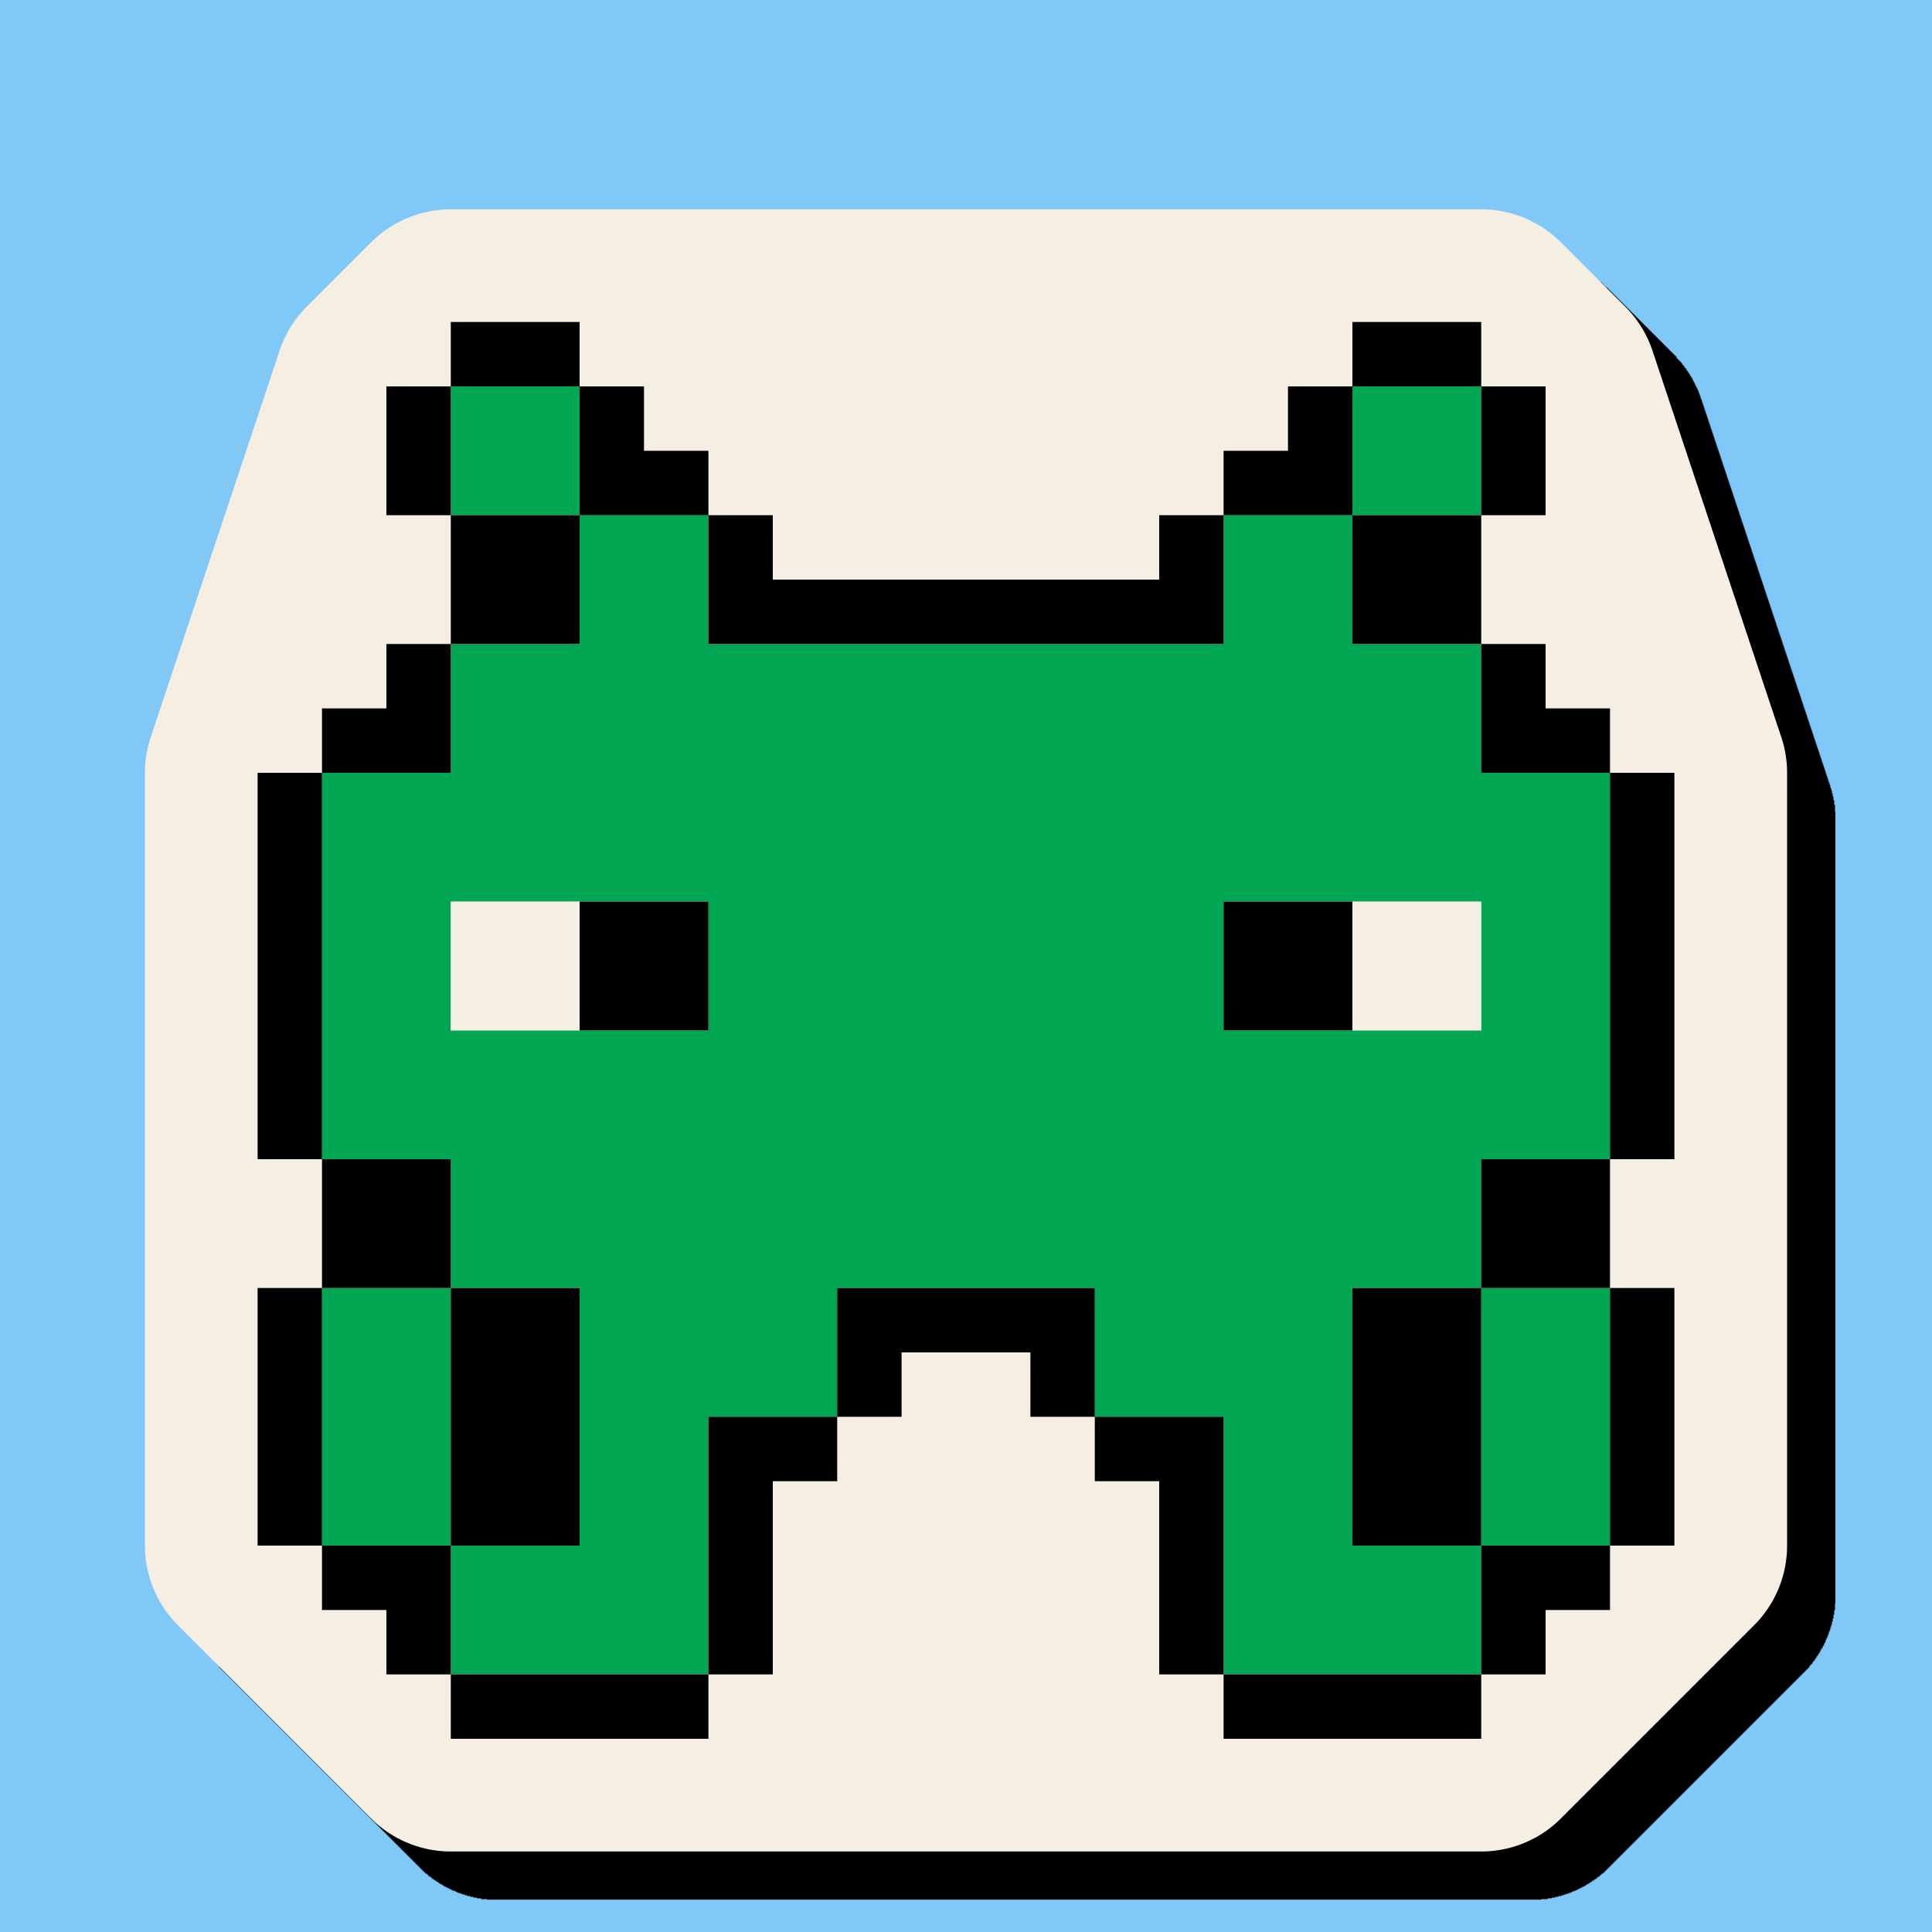
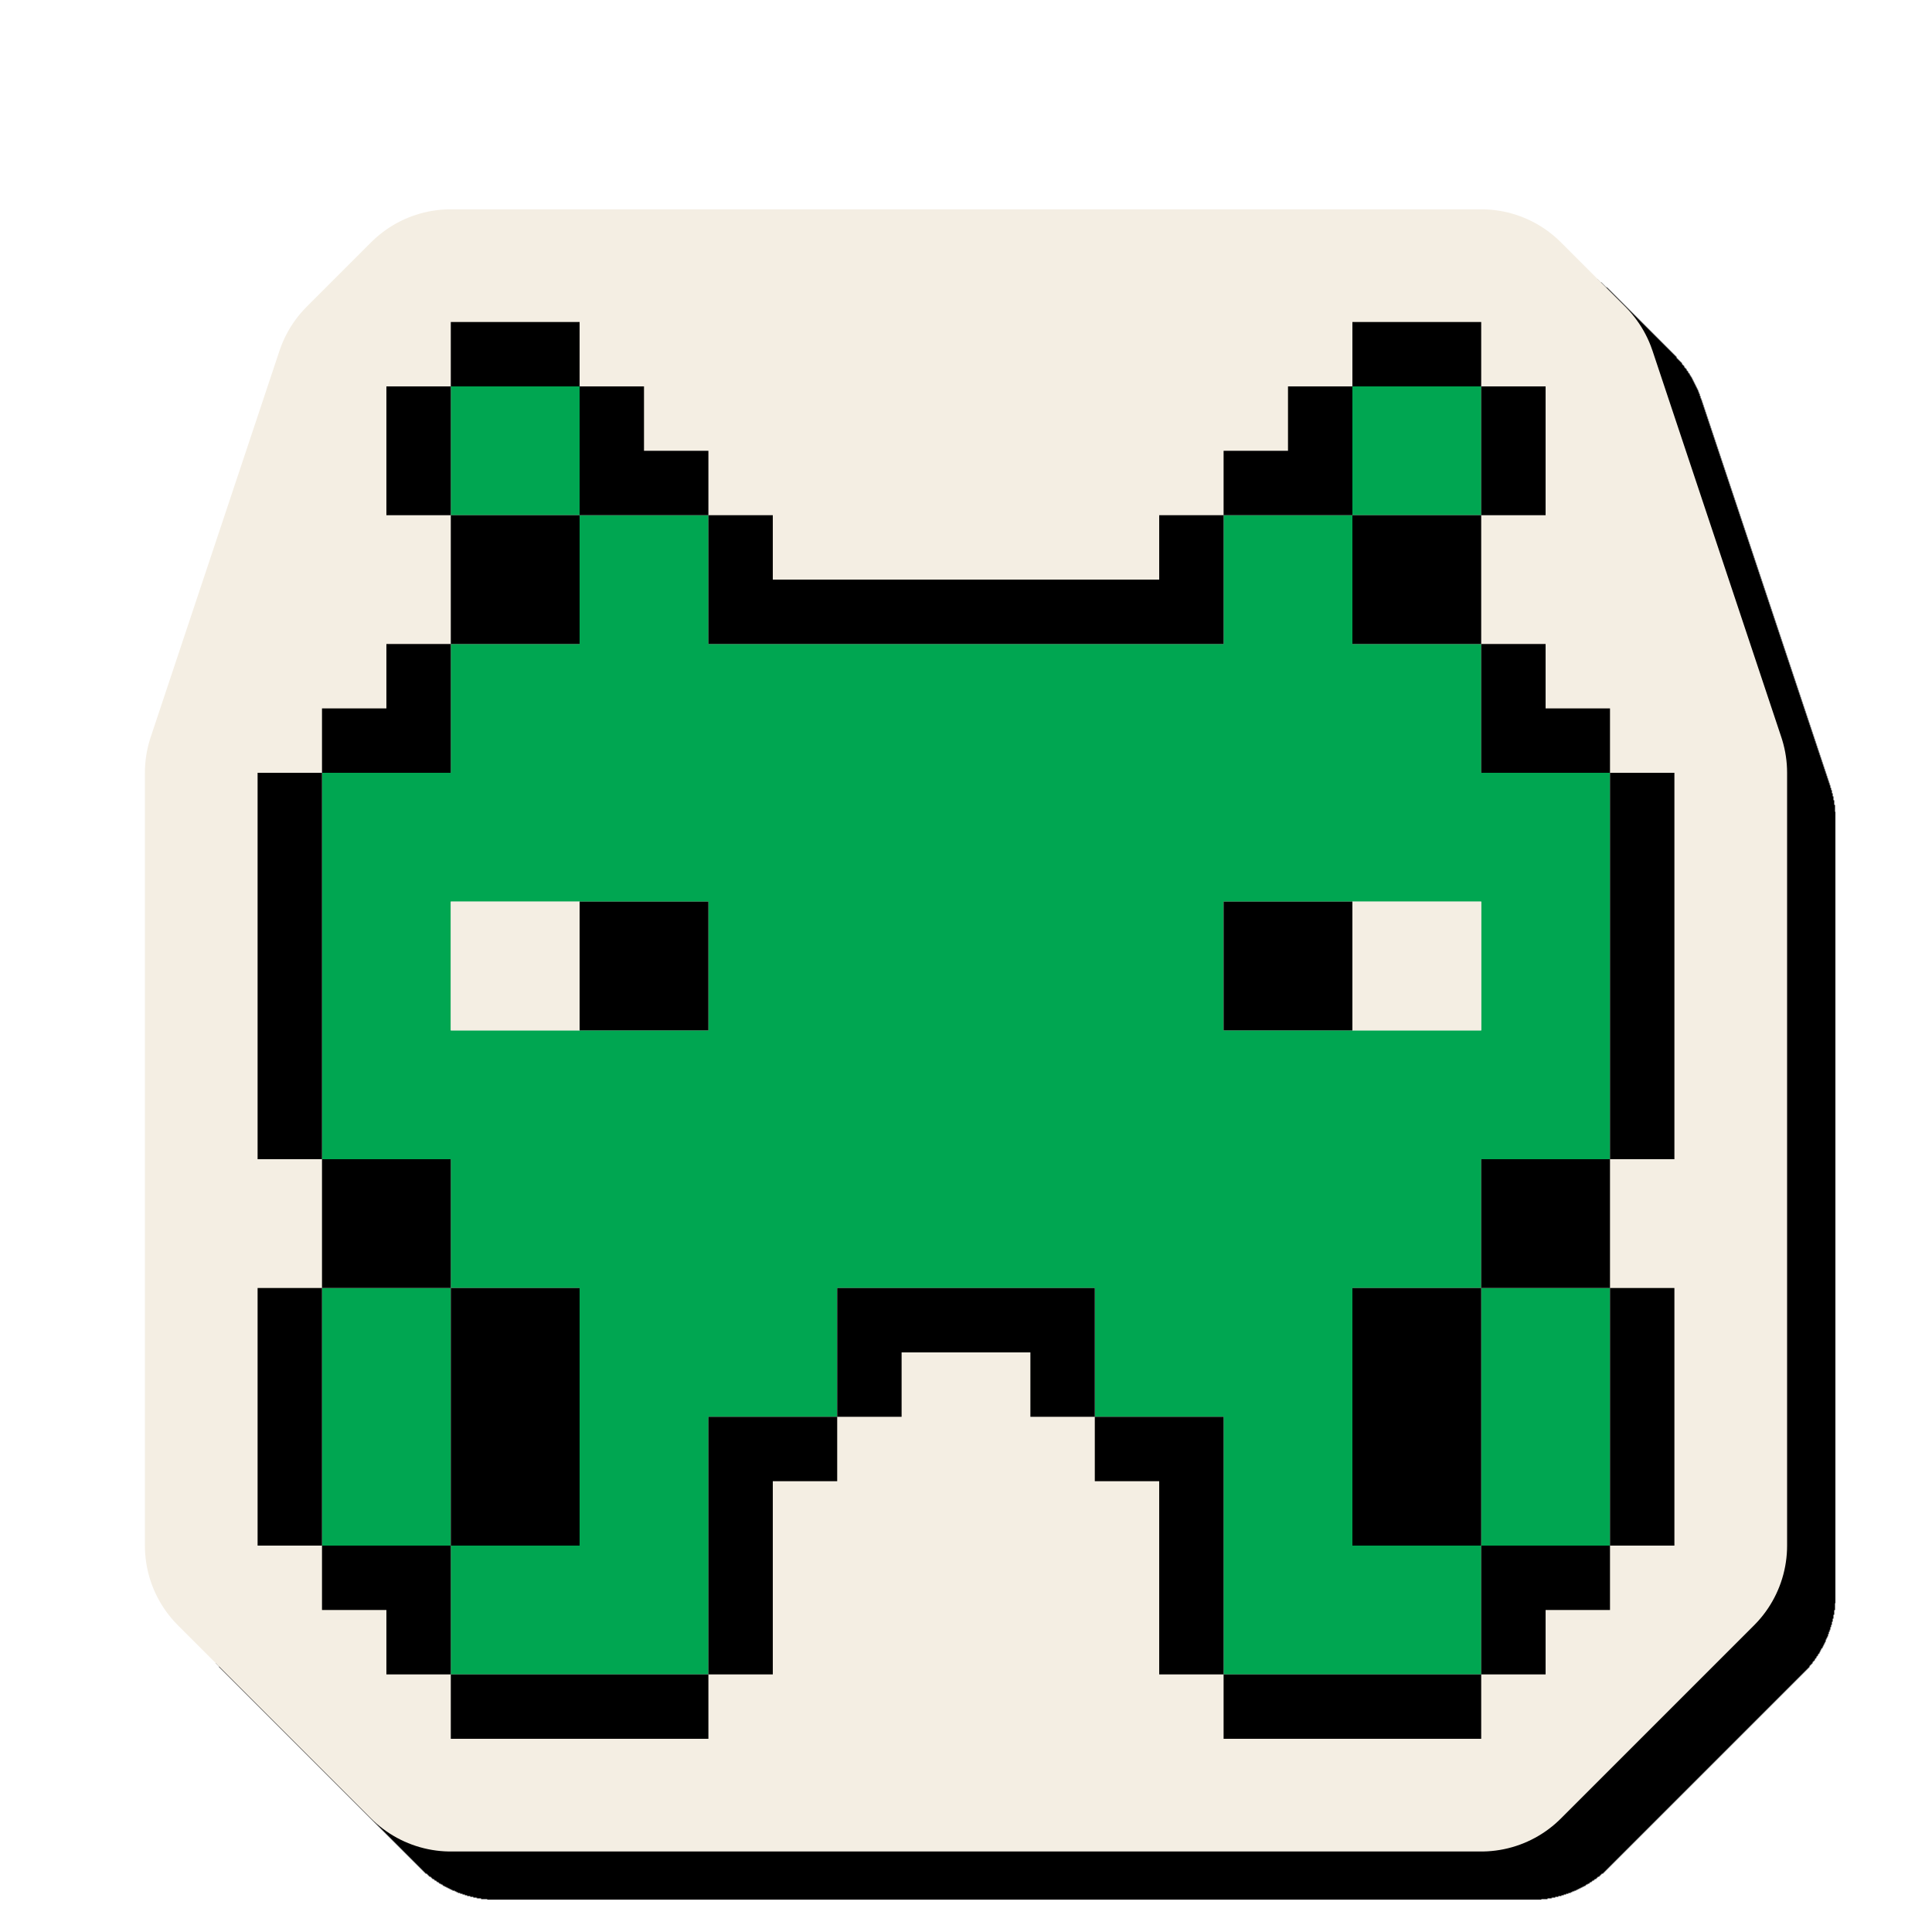
<svg xmlns="http://www.w3.org/2000/svg" width="240" height="240" viewBox="0 0 240 240" fill="none">
-   <rect width="240" height="240" fill="#1E1E1E" />
  <g id="Pixel Â· Sistema">
-     <rect width="2640" height="7060" transform="translate(-420 -4460)" fill="#171717" />
    <g id="Pixel Â· Hoja de stickers">
-       <rect width="2320" height="1280" transform="translate(-320 -340)" fill="#7FC8F8" />
      <g id="Pixel / FA10 Â· Personaje / sticker">
        <g id="Troquel (borde y sombra)" filter="url(#filter0_d_294_54606)">
          <path d="M32 96L48 48L56 40H184L192 48L208 96V192L184 216H56L32 192V96Z" fill="#F4EEE3" />
          <path d="M32 96L48 48L56 40H184L192 48L208 96V192L184 216H56L32 192V96Z" stroke="#F4EEE3" stroke-width="28" stroke-linejoin="round" />
        </g>
        <g id="Figura">
          <path id="color verde" d="M56 48H72V64H56V48ZM168 48H184V64H168V48ZM72 64H88V80H72V64ZM152 64H168V80H152V64ZM56 80H184V96H56V80ZM40 96H200V112H40V96ZM40 112H56V128H40V112ZM88 112H152V128H88V112ZM184 112H200V128H184V112ZM40 128H200V144H40V128ZM56 144H184V160H56V144ZM40 160H56V192H40V160ZM72 160H104V176H72V160ZM136 160H168V176H136V160ZM184 160H200V192H184V160ZM72 176H88V192H72V176ZM152 176H168V192H152V176ZM56 192H88V208H56V192ZM152 192H184V208H152V192Z" fill="#00A651" />
          <path id="color hueso" d="M56 112H72V128H56V112ZM168 112H184V128H168V112Z" fill="#F4EEE3" />
          <path id="contorno" d="M56 40H72V48H56V40ZM168 40H184V48H168V40ZM48 48H56V64H48V48ZM72 48H80V56H72V48ZM160 48H168V56H160V48ZM184 48H192V64H184V48ZM72 56H88V64H72V56ZM152 56H168V64H152V56ZM56 64H72V80H56V64ZM88 64H96V72H88V64ZM144 64H152V72H144V64ZM168 64H184V80H168V64ZM88 72H152V80H88V72ZM48 80H56V88H48V80ZM184 80H192V88H184V80ZM40 88H56V96H40V88ZM184 88H200V96H184V88ZM32 96H40V144H32V96ZM200 96H208V144H200V96ZM72 112H88V128H72V112ZM152 112H168V128H152V112ZM40 144H56V160H40V144ZM184 144H200V160H184V144ZM32 160H40V192H32V160ZM56 160H72V192H56V160ZM104 160H136V168H104V160ZM168 160H184V192H168V160ZM200 160H208V192H200V160ZM104 168H112V176H104V168ZM128 168H136V176H128V168ZM88 176H104V184H88V176ZM136 176H152V184H136V176ZM88 184H96V208H88V184ZM144 184H152V208H144V184ZM40 192H56V200H40V192ZM184 192H200V200H184V192ZM48 200H56V208H48V200ZM184 200H192V208H184V200ZM56 208H88V216H56V208ZM152 208H184V216H152V208Z" fill="black" />
        </g>
      </g>
    </g>
  </g>
  <defs>
    <filter id="filter0_d_294_54606" x="18" y="26" width="210" height="210" filterUnits="userSpaceOnUse" color-interpolation-filters="sRGB">
      <feFlood flood-opacity="0" result="BackgroundImageFix" />
      <feColorMatrix in="SourceAlpha" type="matrix" values="0 0 0 0 0 0 0 0 0 0 0 0 0 0 0 0 0 0 127 0" result="hardAlpha" />
      <feOffset dx="6" dy="6" />
      <feColorMatrix type="matrix" values="0 0 0 0 0 0 0 0 0 0 0 0 0 0 0 0 0 0 1 0" />
      <feBlend mode="normal" in2="BackgroundImageFix" result="effect1_dropShadow_294_54606" />
      <feBlend mode="normal" in="SourceGraphic" in2="effect1_dropShadow_294_54606" result="shape" />
    </filter>
  </defs>
</svg>
